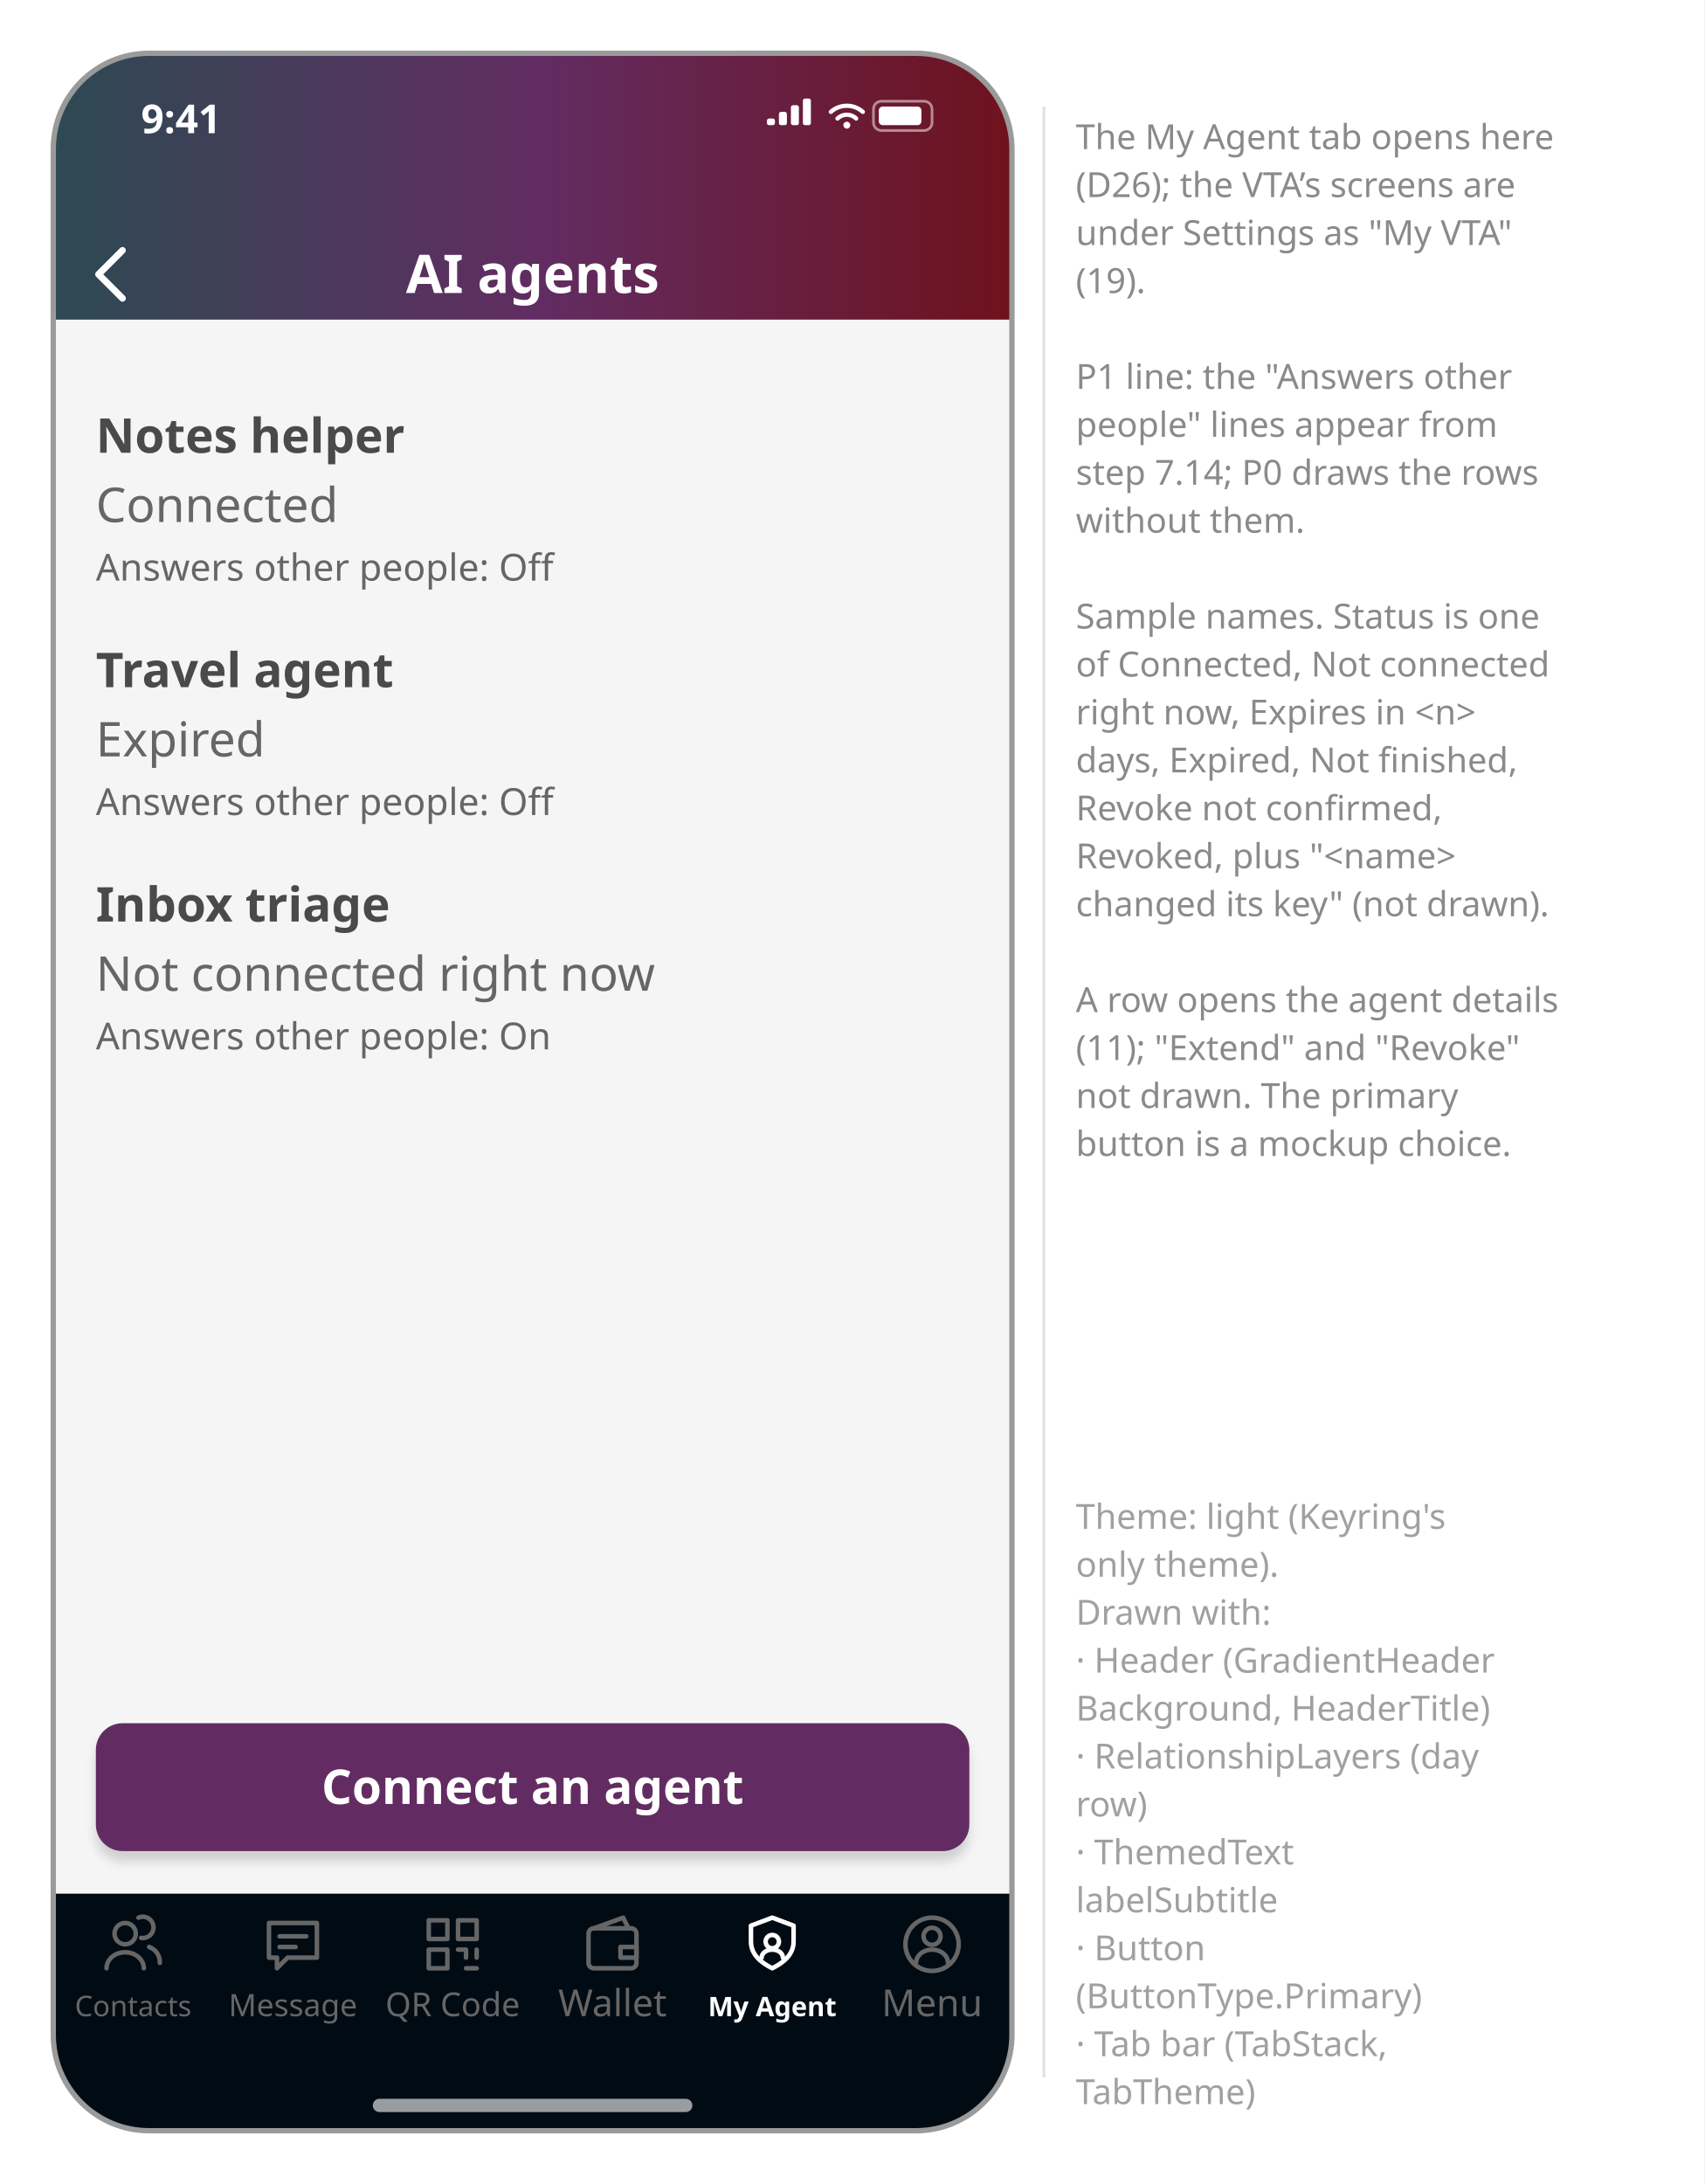
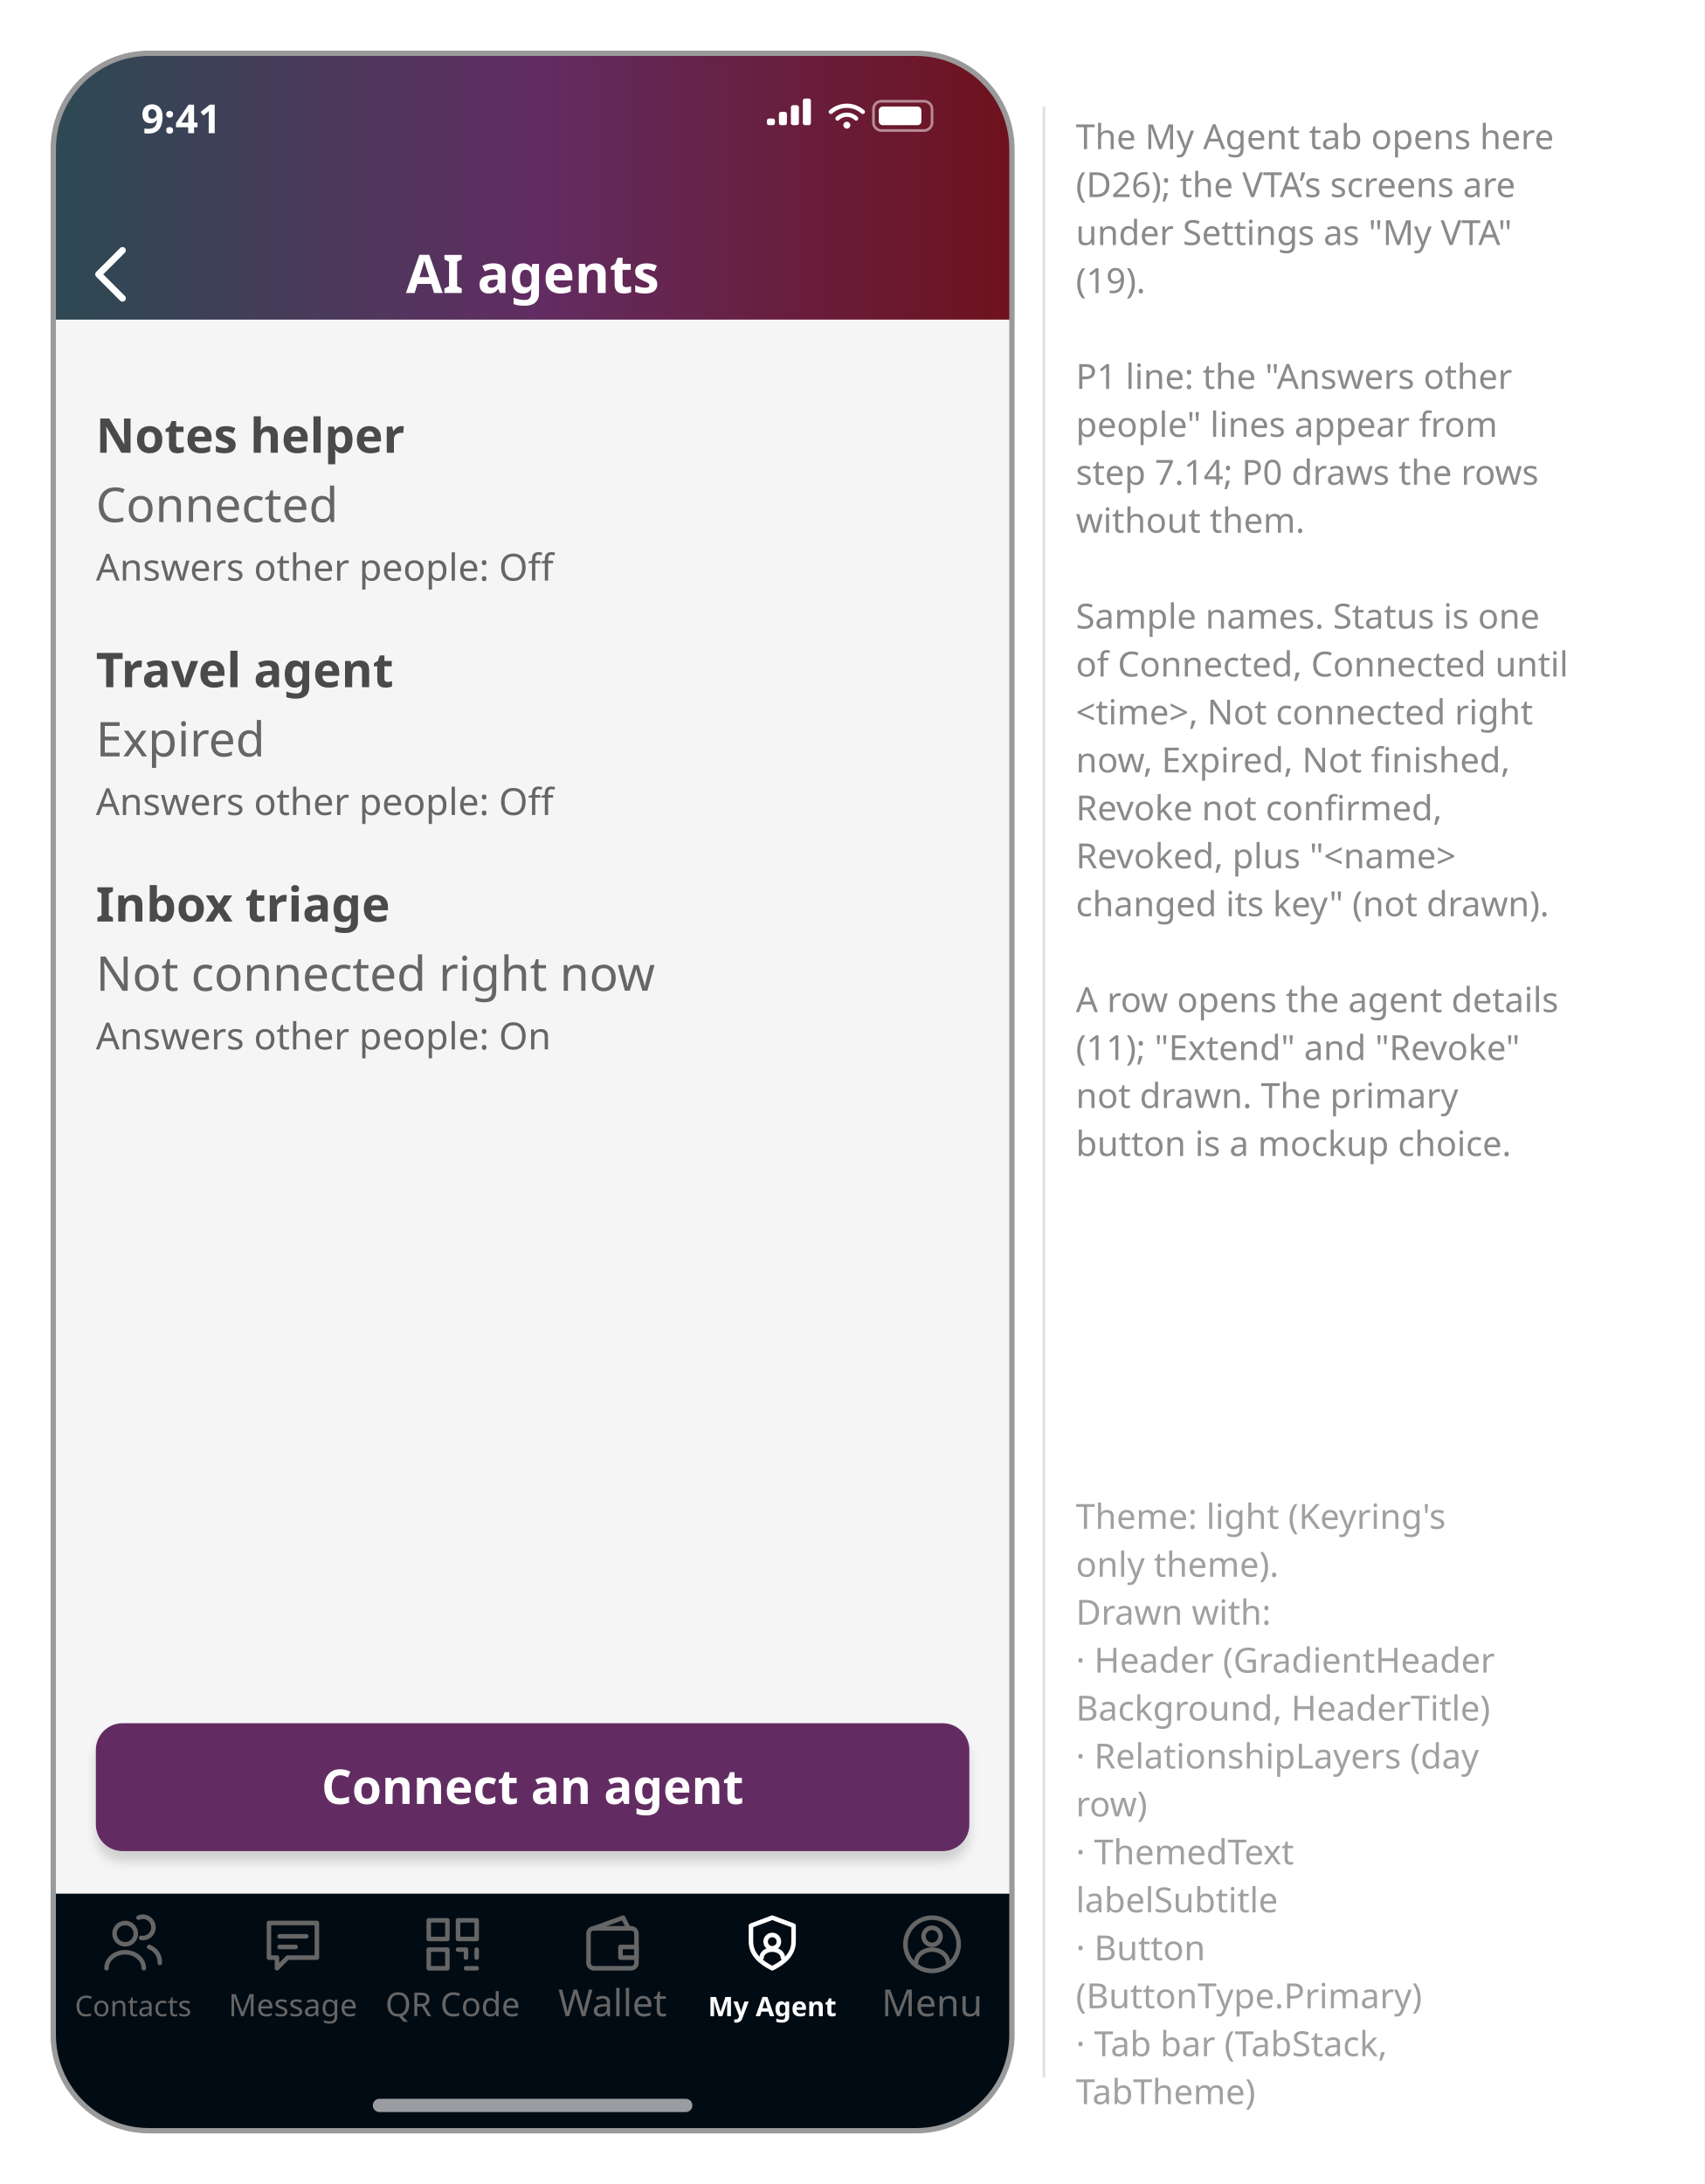
<svg xmlns="http://www.w3.org/2000/svg" width="640" height="820" viewBox="0 0 640 820" font-family="'Source Sans 3', 'SourceSans3-Regular', system-ui, sans-serif">
  <defs>
    <linearGradient id="kr-header" x1="0" y1="0" x2="1" y2="0">
      <stop offset="0.01" stop-color="#2E4953" />
      <stop offset="0.51" stop-color="#622C62" />
      <stop offset="1" stop-color="#6E121D" />
    </linearGradient>
    <filter id="kr-card-shadow" x="-10%" y="-30%" width="120%" height="160%">
      <feGaussianBlur stdDeviation="2" />
    </filter>
    <filter id="kr-button-shadow" x="-10%" y="-30%" width="120%" height="160%">
      <feGaussianBlur stdDeviation="2" />
    </filter>
    <clipPath id="kr-phone">
      <rect x="20" y="20" width="360" height="780" rx="36" />
    </clipPath>
  </defs>
  <rect width="640" height="820" fill="#FFFFFF" />
  <g clip-path="url(#kr-phone)">
    <rect x="20" y="20" width="360" height="780" fill="#F5F5F5" />
    <rect x="20" y="20" width="360" height="100" fill="url(#kr-header)" />
    <text x="68" y="50" font-family="system-ui, sans-serif" font-size="15" font-weight="600" fill="#FFFFFF" text-anchor="middle">9:41</text>
    <g fill="#FFFFFF">
      <rect x="288" y="44.5" width="3" height="2.5" rx="0.8" />
      <rect x="292.5" y="42" width="3" height="5" rx="0.8" />
      <rect x="297" y="39.5" width="3" height="7.5" rx="0.8" />
      <rect x="301.5" y="37" width="3" height="10" rx="0.8" />
    </g>
    <path d="M312 42 a9 9 0 0 1 12 0 M314.5 44.5 a5 5 0 0 1 7 0" fill="none" stroke="#FFFFFF" stroke-width="1.6" stroke-linecap="round" />
    <circle cx="318" cy="47" r="1.3" fill="#FFFFFF" />
    <rect x="328" y="38" width="22" height="11" rx="3" fill="none" stroke="#FFFFFF" stroke-opacity="0.5" />
    <rect x="330" y="40" width="16" height="7" rx="1.5" fill="#FFFFFF" />
    <path d="M46 94 l-9 9 l9 9" fill="none" stroke="#FFFFFF" stroke-width="2.5" stroke-linecap="round" stroke-linejoin="round" />
    <text x="200" y="110" font-family="system-ui, sans-serif" font-size="20" font-weight="700" fill="#FFFFFF" text-anchor="middle">AI agents</text>
    <text font-size="18" font-weight="700" fill="#4A4A4A">
      <tspan x="36" y="170">Notes helper</tspan>
    </text>
    <text font-size="18" fill="#666666">
      <tspan x="36" y="196">Connected</tspan>
    </text>
    <text font-size="14" fill="#666666">
      <tspan x="36" y="218">Answers other people: Off</tspan>
    </text>
    <text font-size="18" font-weight="700" fill="#4A4A4A">
      <tspan x="36" y="258">Travel agent</tspan>
    </text>
    <text font-size="18" fill="#666666">
      <tspan x="36" y="284">Expired</tspan>
    </text>
    <text font-size="14" fill="#666666">
      <tspan x="36" y="306">Answers other people: Off</tspan>
    </text>
    <text font-size="18" font-weight="700" fill="#4A4A4A">
      <tspan x="36" y="346">Inbox triage</tspan>
    </text>
    <text font-size="18" fill="#666666">
      <tspan x="36" y="372">Not connected right now</tspan>
    </text>
    <text font-size="14" fill="#666666">
      <tspan x="36" y="394">Answers other people: On</tspan>
    </text>
    <rect x="36" y="651" width="328" height="48" rx="10" fill="#000000" fill-opacity="0.15" filter="url(#kr-button-shadow)" />
    <rect x="36" y="647" width="328" height="48" rx="10" fill="#622C62" />
    <text x="200" y="677.3" font-size="18" font-weight="700" fill="#FFFFFF" text-anchor="middle">Connect an agent</text>
    <rect x="20" y="711" width="360" height="89" fill="#010B13" />
    <g fill="none" stroke="#666666" stroke-width="1.7" stroke-linecap="round" stroke-linejoin="round">
      <circle cx="47" cy="726" r="4" />
      <path d="M40 739 a7 6 0 0 1 14 0" />
      <path d="M52 720 a4 4 0 1 1 1 7.6 M56 731 a6 6 0 0 1 4 6" />
    </g>
    <text x="50" y="757" font-size="10.7" fill="#666666" text-anchor="middle">Contacts</text>
    <g fill="none" stroke="#666666" stroke-width="1.7" stroke-linecap="round" stroke-linejoin="round">
      <path d="M101 722 h18 v13 h-11 l-4 4 v-4 h-3 z" />
      <path d="M105 727 h10 M105 731 h6" />
    </g>
    <text x="110" y="757" font-size="11.6" fill="#666666" text-anchor="middle">Message</text>
    <g fill="none" stroke="#666666" stroke-width="1.7" stroke-linecap="round" stroke-linejoin="round">
      <rect x="161" y="721" width="7" height="7" />
      <rect x="172" y="721" width="7" height="7" />
      <rect x="161" y="732" width="7" height="7" />
      <path d="M172 732 h3 v3 M179 732 v3 M175 739 h4" />
    </g>
    <text x="170" y="757" font-size="12.4" fill="#666666" text-anchor="middle">QR Code</text>
    <g fill="none" stroke="#666666" stroke-width="1.7" stroke-linecap="round" stroke-linejoin="round">
      <rect x="221" y="724" width="18" height="15" rx="2" />
      <path d="M223 724 l11 -4 l2 4 M233 731 h6 v4 h-6 z" />
    </g>
    <text x="230" y="757" font-size="14.0" fill="#666666" text-anchor="middle">Wallet</text>
    <g fill="none" stroke="#FFFFFF" stroke-width="1.7" stroke-linecap="round" stroke-linejoin="round">
      <path d="M290 720 l8 3 v6 c0 5 -4 8 -8 10 c-4 -2 -8 -5 -8 -10 v-6 z" />
      <circle cx="290" cy="729" r="2.5" />
      <path d="M286 735 a4 3 0 0 1 8 0" />
    </g>
    <text x="290" y="757" font-size="10.1" font-weight="700" fill="#FFFFFF" text-anchor="middle">My Agent</text>
    <g fill="none" stroke="#666666" stroke-width="1.7" stroke-linecap="round" stroke-linejoin="round">
      <circle cx="350" cy="730" r="10" />
      <circle cx="350" cy="727" r="3.2" />
      <path d="M344 737 a6 5 0 0 1 12 0" />
    </g>
    <text x="350" y="757" font-size="14.0" fill="#666666" text-anchor="middle">Menu</text>
    <rect x="140" y="788" width="120" height="5" rx="2.5" fill="#FFFFFF" opacity="0.6" />
  </g>
  <rect x="20" y="20" width="360" height="780" rx="36" fill="none" stroke="#9A9A9A" stroke-width="2" />
  <line x1="392" y1="40" x2="392" y2="780" stroke="#E0E0E0" stroke-width="1" />
  <text font-family="system-ui, sans-serif" font-size="13" fill="#8A8A8A">
    <tspan x="404" y="56">The My Agent tab opens here</tspan>
    <tspan x="404" dy="18">(D26); the VTA’s screens are</tspan>
    <tspan x="404" dy="18">under Settings as "My VTA"</tspan>
    <tspan x="404" dy="18">(19).</tspan>
    <tspan x="404" dy="18"> </tspan>
    <tspan x="404" dy="18">P1 line: the "Answers other</tspan>
    <tspan x="404" dy="18">people" lines appear from</tspan>
    <tspan x="404" dy="18">step 7.14; P0 draws the rows</tspan>
    <tspan x="404" dy="18">without them.</tspan>
    <tspan x="404" dy="18"> </tspan>
    <tspan x="404" dy="18">Sample names. Status is one</tspan>
-     <tspan x="404" dy="18">of Connected, Not connected</tspan>
-     <tspan x="404" dy="18">right now, Expires in &lt;n&gt;</tspan>
-     <tspan x="404" dy="18">days, Expired, Not finished,</tspan>
+     <tspan x="404" dy="18">of Connected, Connected until</tspan>
+     <tspan x="404" dy="18">&lt;time&gt;, Not connected right</tspan>
+     <tspan x="404" dy="18">now, Expired, Not finished,</tspan>
    <tspan x="404" dy="18">Revoke not confirmed,</tspan>
    <tspan x="404" dy="18">Revoked, plus "&lt;name&gt;</tspan>
    <tspan x="404" dy="18">changed its key" (not drawn).</tspan>
    <tspan x="404" dy="18"> </tspan>
    <tspan x="404" dy="18">A row opens the agent details</tspan>
    <tspan x="404" dy="18">(11); "Extend" and "Revoke"</tspan>
    <tspan x="404" dy="18">not drawn. The primary</tspan>
    <tspan x="404" dy="18">button is a mockup choice.</tspan>
    <tspan x="404" dy="18"> </tspan>
  </text>
  <text font-family="system-ui, sans-serif" font-size="13" fill="#A0A0A0">
    <tspan x="404" y="574">Theme: light (Keyring's</tspan>
    <tspan x="404" dy="18">   only theme).</tspan>
    <tspan x="404" dy="18">Drawn with:</tspan>
    <tspan x="404" dy="18">· Header (GradientHeader</tspan>
    <tspan x="404" dy="18">   Background, HeaderTitle)</tspan>
    <tspan x="404" dy="18">· RelationshipLayers (day</tspan>
    <tspan x="404" dy="18">   row)</tspan>
    <tspan x="404" dy="18">· ThemedText</tspan>
    <tspan x="404" dy="18">   labelSubtitle</tspan>
    <tspan x="404" dy="18">· Button</tspan>
    <tspan x="404" dy="18">   (ButtonType.Primary)</tspan>
    <tspan x="404" dy="18">· Tab bar (TabStack,</tspan>
    <tspan x="404" dy="18">   TabTheme)</tspan>
  </text>
</svg>
